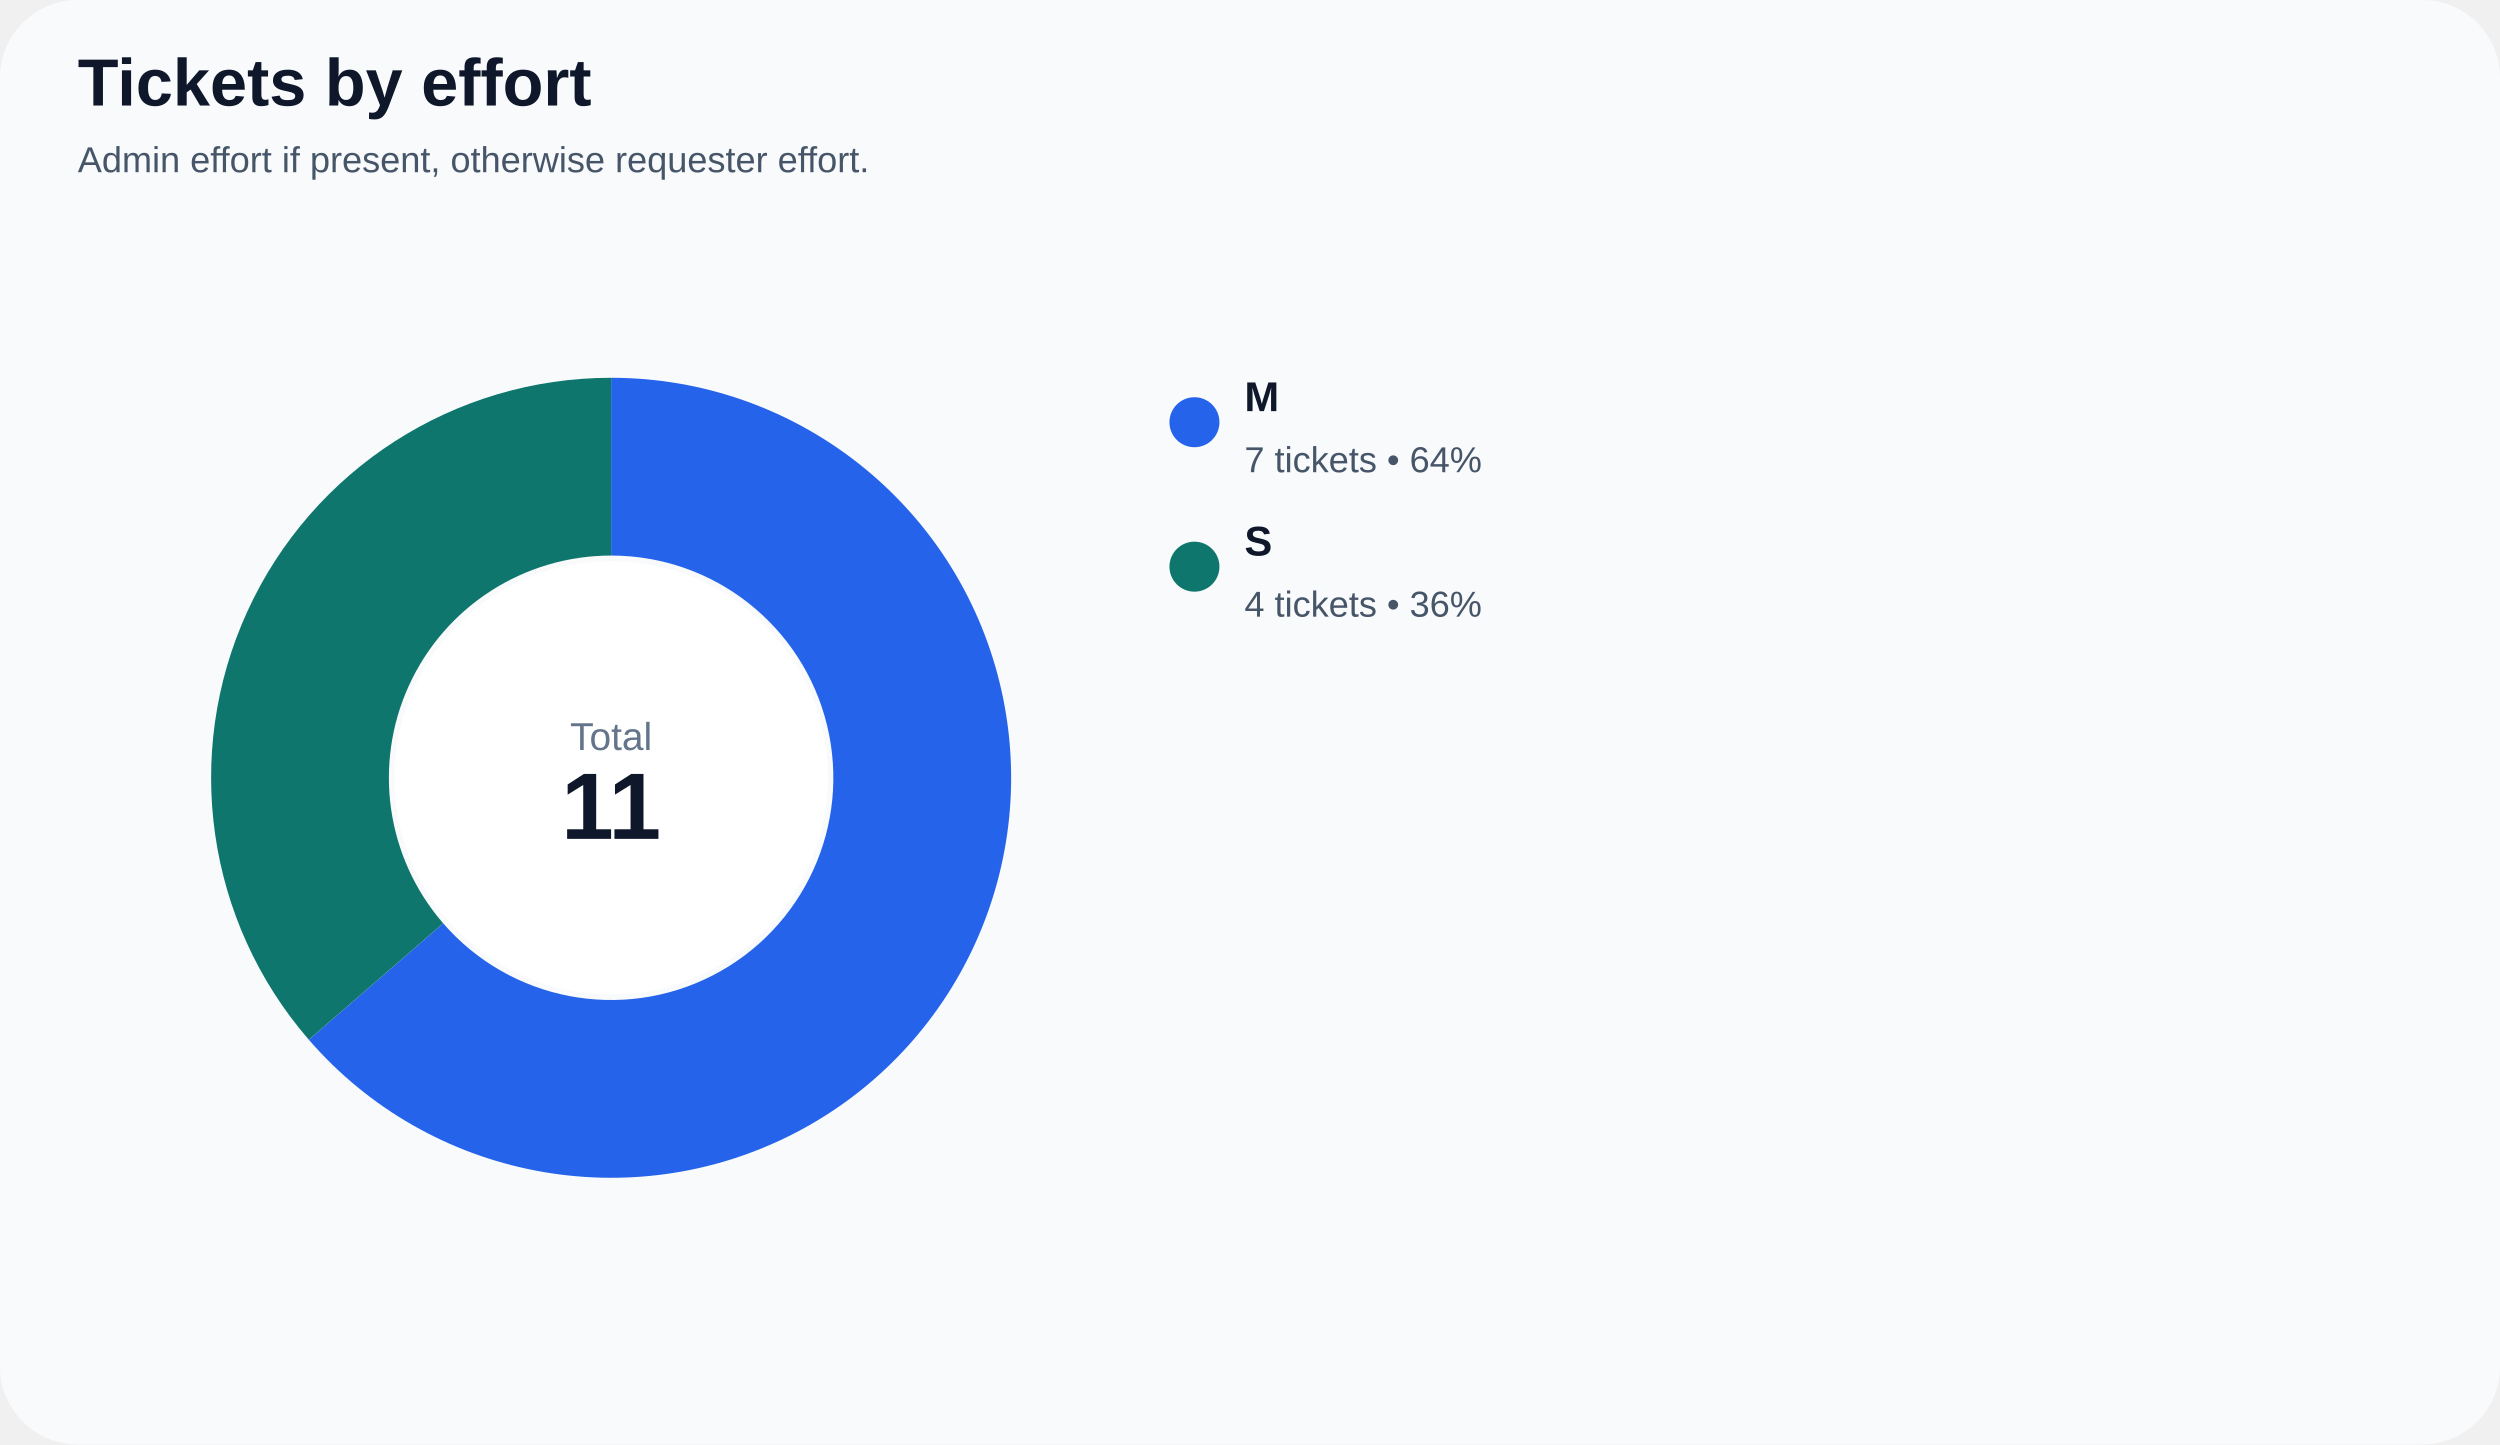
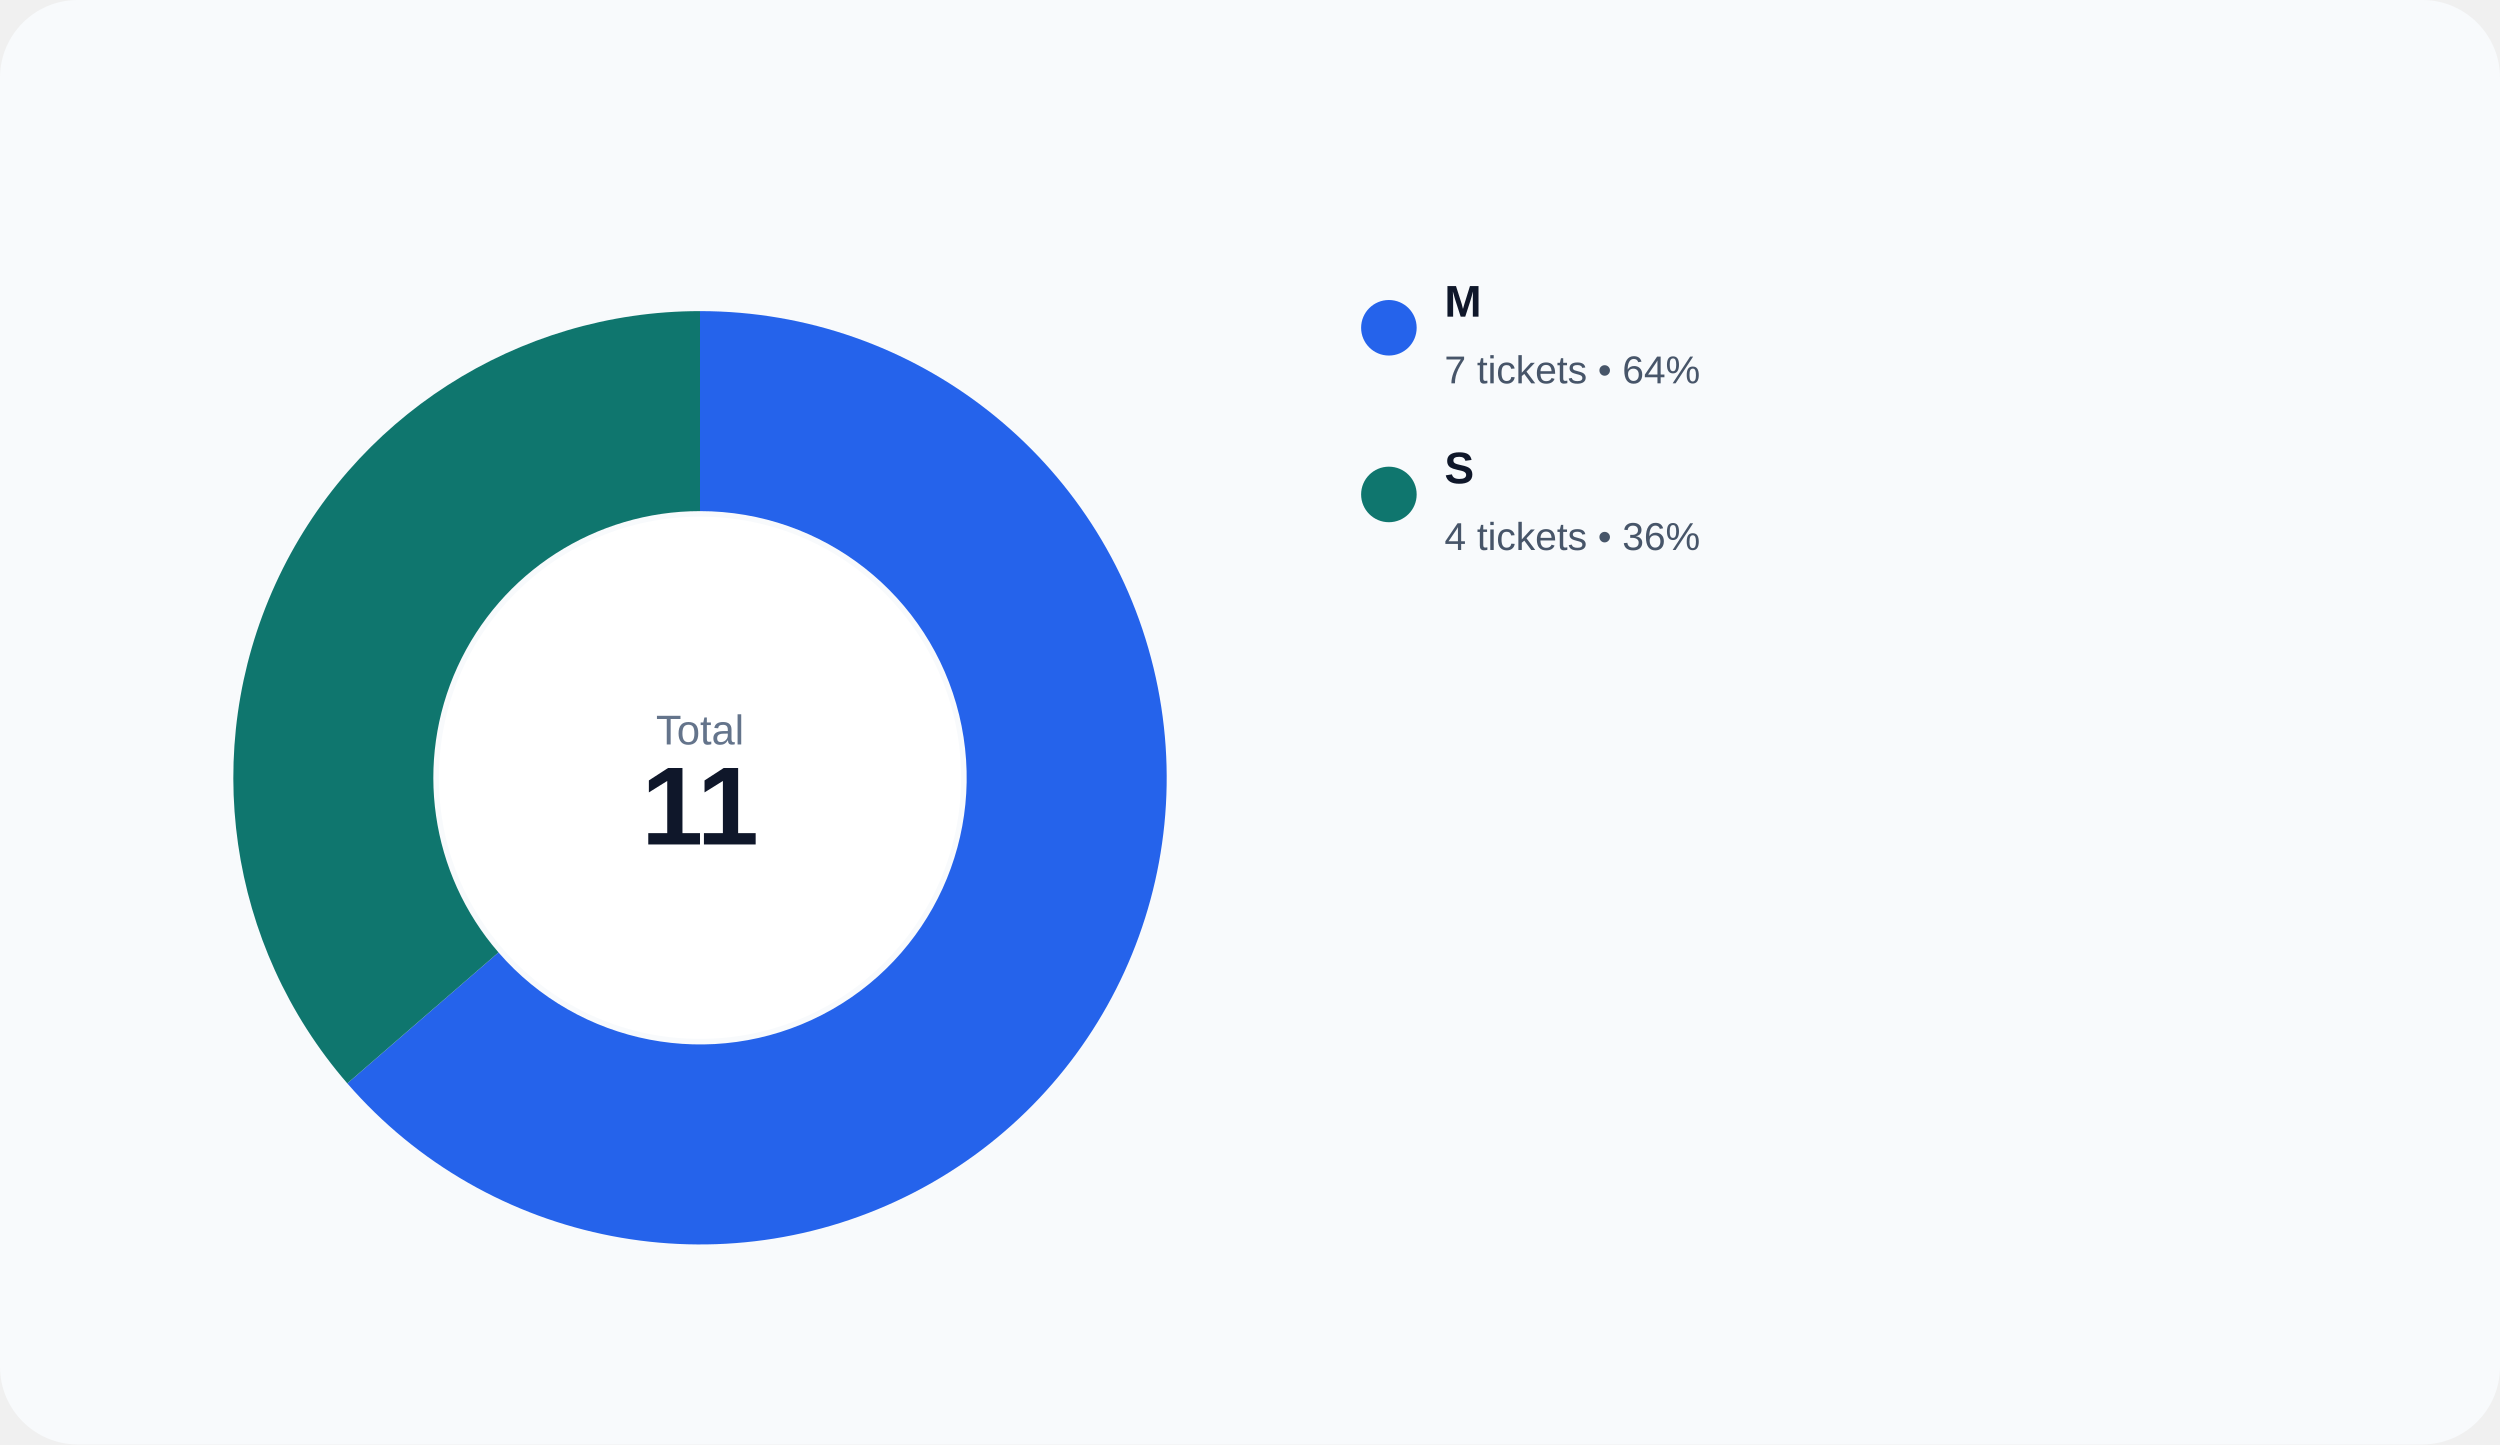
<svg xmlns="http://www.w3.org/2000/svg" width="900" height="520" viewBox="0 0 900 520" role="img">
  <rect width="100%" height="100%" rx="28" fill="#f8fafc" />
-   <text x="28" y="38" fill="#0f172a" font-size="24" font-family="Arial, sans-serif" font-weight="700">Tickets by effort</text>
-   <text x="28" y="62" fill="#475569" font-size="13" font-family="Arial, sans-serif">Admin effort if present, otherwise requester effort.</text>
-   <path d="M 220.000 136.000 A 144 144 0 1 1 111.172 374.300 L 159.540 332.389 A 80 80 0 1 0 220.000 200.000 Z" fill="#2563eb" />
-   <path d="M 111.172 374.300 A 144 144 0 0 1 220.000 136.000 L 220.000 200.000 A 80 80 0 0 0 159.540 332.389 Z" fill="#0f766e" />
-   <circle cx="220" cy="280" r="78" fill="#ffffff" />
-   <text x="220" y="270" text-anchor="middle" fill="#64748b" font-size="14" font-family="Arial, sans-serif">Total</text>
-   <text x="220" y="302" text-anchor="middle" fill="#0f172a" font-size="34" font-family="Arial, sans-serif" font-weight="700">11</text>
-   <circle cx="430" cy="152" r="9" fill="#2563eb" />
-   <text x="448" y="148" fill="#0f172a" font-size="15" font-family="Arial, sans-serif" font-weight="600">M</text>
-   <text x="448" y="170" fill="#475569" font-size="13" font-family="Arial, sans-serif">7 tickets • 64%</text>
-   <circle cx="430" cy="204" r="9" fill="#0f766e" />
-   <text x="448" y="200" fill="#0f172a" font-size="15" font-family="Arial, sans-serif" font-weight="600">S</text>
-   <text x="448" y="222" fill="#475569" font-size="13" font-family="Arial, sans-serif">4 tickets • 36%</text>
+   <path d="M 252.000 112.000 A 168 168 0 1 1 125.034 390.017 L 179.448 342.867 A 96 96 0 1 0 252.000 184.000 Z" fill="#2563eb" />
+   <path d="M 125.034 390.017 A 168 168 0 0 1 252.000 112.000 L 252.000 184.000 A 96 96 0 0 0 179.448 342.867 Z" fill="#0f766e" />
+   <circle cx="252" cy="280" r="94" fill="#ffffff" />
+   <text x="252" y="268" text-anchor="middle" fill="#64748b" font-size="15" font-family="Arial, sans-serif">Total</text>
+   <text x="252" y="304" text-anchor="middle" fill="#0f172a" font-size="40" font-family="Arial, sans-serif" font-weight="700">11</text>
+   <circle cx="500" cy="118" r="10" fill="#2563eb" />
+   <text x="520" y="114" fill="#0f172a" font-size="16" font-family="Arial, sans-serif" font-weight="600">M</text>
+   <text x="520" y="138" fill="#475569" font-size="14" font-family="Arial, sans-serif">7 tickets • 64%</text>
+   <circle cx="500" cy="178" r="10" fill="#0f766e" />
+   <text x="520" y="174" fill="#0f172a" font-size="16" font-family="Arial, sans-serif" font-weight="600">S</text>
+   <text x="520" y="198" fill="#475569" font-size="14" font-family="Arial, sans-serif">4 tickets • 36%</text>
</svg>
